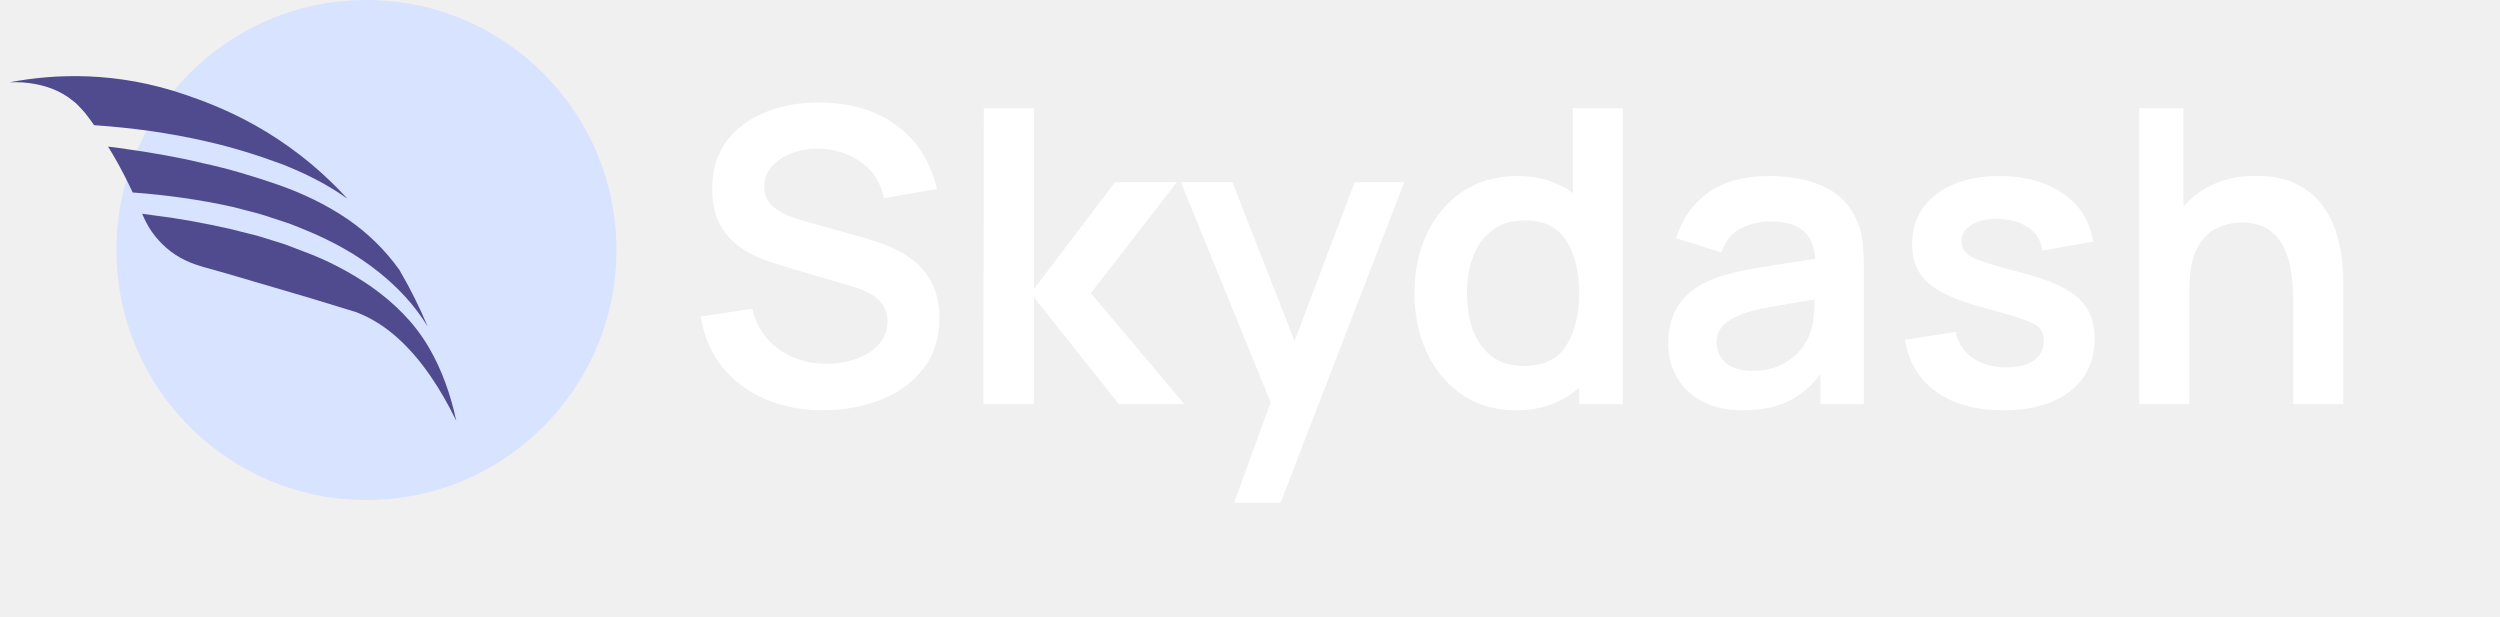
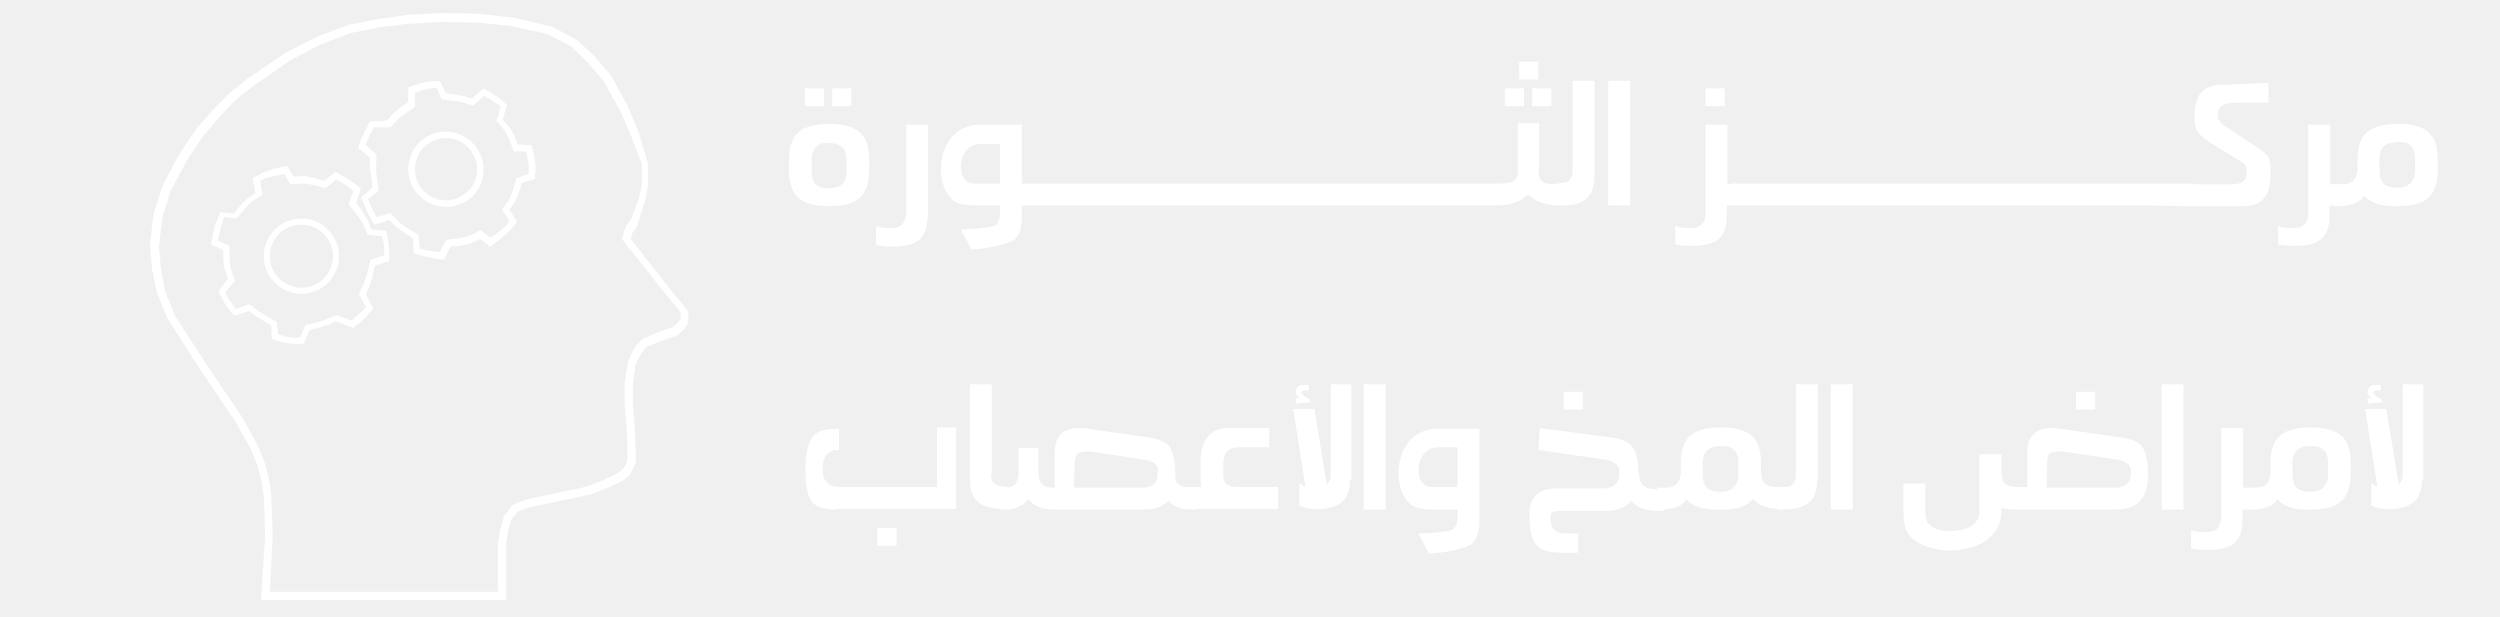
- <svg xmlns="http://www.w3.org/2000/svg" width="365" height="90" viewBox="0 0 365 90" fill="none">
-   <path d="M120.19 59.9C123.15 59.9 125.92 59.4 128.5 58.4C131.08 57.4 133.16 55.9 134.74 53.9C136.34 51.9 137.14 49.41 137.14 46.43C137.14 44.29 136.74 42.52 135.94 41.12C135.16 39.7 134.15 38.56 132.91 37.7C131.69 36.84 130.42 36.17 129.1 35.69C127.8 35.21 126.62 34.83 125.56 34.55L117.82 32.39C116.86 32.13 115.9 31.81 114.94 31.43C113.98 31.03 113.18 30.5 112.54 29.84C111.9 29.16 111.58 28.29 111.58 27.23C111.58 26.11 111.95 25.13 112.69 24.29C113.45 23.45 114.44 22.8 115.66 22.34C116.9 21.88 118.24 21.67 119.68 21.71C121.9 21.77 123.9 22.42 125.68 23.66C127.46 24.9 128.58 26.66 129.04 28.94L136.81 27.59C135.85 23.59 133.88 20.5 130.9 18.32C127.92 16.12 124.21 15 119.77 14.96C116.85 14.94 114.19 15.41 111.79 16.37C109.41 17.31 107.51 18.72 106.09 20.6C104.69 22.48 103.99 24.81 103.99 27.59C103.99 29.49 104.3 31.09 104.92 32.39C105.56 33.67 106.37 34.72 107.35 35.54C108.35 36.36 109.4 37.01 110.5 37.49C111.62 37.97 112.66 38.35 113.62 38.63L124.78 41.93C127.98 42.89 129.58 44.55 129.58 46.91C129.58 48.23 129.15 49.36 128.29 50.3C127.45 51.22 126.35 51.92 124.99 52.4C123.63 52.88 122.18 53.12 120.64 53.12C118.04 53.12 115.74 52.42 113.74 51.02C111.76 49.62 110.45 47.64 109.81 45.08L102.31 46.22C102.77 49.04 103.81 51.48 105.43 53.54C107.07 55.58 109.15 57.15 111.67 58.25C114.21 59.35 117.05 59.9 120.19 59.9ZM143.574 59H150.954V43.4L163.344 59H172.914L159.264 42.8L171.834 26.6H162.804L150.954 42.2V15.8H143.634L143.574 59ZM180.179 73.4H186.959L205.019 26.6H197.789L188.999 49.79L179.939 26.6H172.409L185.519 58.76L180.179 73.4ZM221.311 59.9C223.231 59.9 224.961 59.61 226.501 59.03C228.041 58.45 229.391 57.64 230.551 56.6V59H236.941V15.8H229.651V28.19C228.571 27.39 227.361 26.78 226.021 26.36C224.681 25.92 223.201 25.7 221.581 25.7C218.521 25.7 215.861 26.44 213.601 27.92C211.361 29.4 209.621 31.43 208.381 34.01C207.141 36.59 206.521 39.52 206.521 42.8C206.521 46.04 207.131 48.95 208.351 51.53C209.571 54.11 211.291 56.15 213.511 57.65C215.731 59.15 218.331 59.9 221.311 59.9ZM222.421 53.42C220.541 53.42 218.991 52.95 217.771 52.01C216.551 51.05 215.641 49.77 215.041 48.17C214.461 46.57 214.171 44.78 214.171 42.8C214.171 40.84 214.471 39.06 215.071 37.46C215.691 35.84 216.621 34.56 217.861 33.62C219.121 32.66 220.721 32.18 222.661 32.18C225.421 32.18 227.421 33.16 228.661 35.12C229.921 37.08 230.551 39.64 230.551 42.8C230.551 45.94 229.921 48.5 228.661 50.48C227.421 52.44 225.341 53.42 222.421 53.42ZM254.412 59.9C256.992 59.9 259.182 59.48 260.982 58.64C262.802 57.78 264.402 56.45 265.782 54.65V59H272.112V39.11C272.112 37.71 272.052 36.42 271.932 35.24C271.812 34.04 271.462 32.87 270.882 31.73C269.822 29.59 268.192 28.05 265.992 27.11C263.812 26.17 261.282 25.7 258.402 25.7C254.602 25.7 251.572 26.53 249.312 28.19C247.052 29.85 245.522 32.05 244.722 34.79L251.322 36.86C251.862 35.2 252.812 34.03 254.172 33.35C255.532 32.67 256.942 32.33 258.402 32.33C260.602 32.33 262.222 32.78 263.262 33.68C264.302 34.56 264.892 35.93 265.032 37.79C262.192 38.21 259.552 38.62 257.112 39.02C254.692 39.4 252.632 39.87 250.932 40.43C248.372 41.31 246.502 42.56 245.322 44.18C244.142 45.78 243.552 47.76 243.552 50.12C243.552 51.9 243.962 53.53 244.782 55.01C245.622 56.49 246.852 57.68 248.472 58.58C250.092 59.46 252.072 59.9 254.412 59.9ZM255.852 54.14C254.152 54.14 252.852 53.75 251.952 52.97C251.072 52.19 250.632 51.21 250.632 50.03C250.632 48.97 250.972 48.11 251.652 47.45C252.352 46.79 253.322 46.23 254.562 45.77C255.702 45.39 257.072 45.06 258.672 44.78C260.272 44.48 262.362 44.13 264.942 43.73C264.922 44.49 264.872 45.34 264.792 46.28C264.712 47.2 264.522 48.03 264.222 48.77C263.982 49.51 263.512 50.3 262.812 51.14C262.132 51.98 261.212 52.69 260.052 53.27C258.892 53.85 257.492 54.14 255.852 54.14ZM292.433 59.9C296.613 59.9 299.883 58.97 302.243 57.11C304.623 55.25 305.813 52.69 305.813 49.43C305.813 46.91 305.013 44.93 303.413 43.49C301.833 42.05 299.103 40.83 295.223 39.83C292.703 39.19 290.803 38.65 289.523 38.21C288.263 37.77 287.423 37.33 287.003 36.89C286.583 36.45 286.373 35.92 286.373 35.3C286.373 34.22 286.893 33.38 287.933 32.78C288.973 32.16 290.343 31.89 292.043 31.97C293.803 32.07 295.213 32.52 296.273 33.32C297.353 34.12 297.993 35.21 298.193 36.59L305.573 35.27C305.173 32.35 303.743 30.03 301.283 28.31C298.823 26.57 295.703 25.7 291.923 25.7C288.063 25.7 284.973 26.6 282.653 28.4C280.333 30.2 279.173 32.62 279.173 35.66C279.173 38.08 279.983 39.99 281.603 41.39C283.243 42.79 286.093 44.02 290.153 45.08C292.593 45.72 294.393 46.26 295.553 46.7C296.733 47.12 297.503 47.55 297.863 47.99C298.223 48.43 298.403 49.02 298.403 49.76C298.403 50.96 297.923 51.91 296.963 52.61C296.003 53.29 294.663 53.63 292.943 53.63C290.963 53.63 289.313 53.17 287.993 52.25C286.693 51.33 285.863 50.07 285.503 48.47L278.123 49.61C278.663 52.87 280.183 55.4 282.683 57.2C285.183 59 288.433 59.9 292.433 59.9ZM312.324 59H319.644V42.35C319.644 39.73 320.014 37.71 320.754 36.29C321.514 34.85 322.474 33.86 323.634 33.32C324.814 32.76 326.014 32.48 327.234 32.48C328.954 32.48 330.324 32.86 331.344 33.62C332.364 34.36 333.114 35.31 333.594 36.47C334.094 37.61 334.414 38.8 334.554 40.04C334.714 41.28 334.794 42.4 334.794 43.4V59H342.114V40.91C342.114 40.15 342.044 39.14 341.904 37.88C341.784 36.62 341.504 35.29 341.064 33.89C340.624 32.49 339.944 31.17 339.024 29.93C338.104 28.67 336.854 27.65 335.274 26.87C333.714 26.07 331.744 25.67 329.364 25.67C327.024 25.67 324.964 26.08 323.184 26.9C321.424 27.7 319.954 28.8 318.774 30.2V15.8H312.324V59Z" fill="#fff" />
-   <circle cx="53.5" cy="36.5" r="36.5" fill="#D8E3FF" />
-   <path d="M3.437 12.043C5.632 12.232 7.878 12.779 9.927 14.173C10.411 14.576 10.953 14.886 11.396 15.378C11.841 15.859 12.33 16.332 12.706 16.862C13.061 17.329 13.405 17.793 13.739 18.277C19.212 18.651 24.674 19.388 30.083 20.632C33.851 21.479 37.574 22.635 41.259 24.001C44.498 25.298 47.719 26.857 50.724 29.02C41.603 19.039 31.788 15.466 27.132 13.856C16.999 10.349 7.944 10.771 1.394 12.014C2.068 11.989 2.754 12.005 3.437 12.043Z" fill="#504B8E" />
-   <path d="M29.634 23.831C25.952 22.93 22.223 22.306 18.488 21.769C17.584 21.635 16.679 21.5 15.779 21.401C16.863 23.154 17.881 25.009 18.811 26.919C19 27.305 19.186 27.704 19.374 28.101C24.255 28.462 29.132 29.135 33.975 30.208L36.744 30.925L38.126 31.295L39.495 31.739L42.232 32.637C43.142 32.985 44.041 33.35 44.945 33.728C48.532 35.235 52.068 37.127 55.31 39.737C57.967 41.85 60.479 44.453 62.436 47.665C61.301 44.963 59.941 42.187 58.316 39.415C56.192 36.434 53.663 34.027 50.928 32.116C47.68 29.882 44.179 28.224 40.584 26.97C36.989 25.729 33.335 24.613 29.634 23.831Z" fill="#504B8E" />
-   <path d="M54.327 41.942C51.136 39.724 47.738 37.96 44.217 36.672L41.59 35.671L38.917 34.835L37.576 34.422L36.222 34.084L33.522 33.406C29.894 32.589 26.243 31.91 22.57 31.456C21.965 31.363 21.359 31.278 20.75 31.207C21.178 32.184 21.604 33.027 22.136 33.79C23.44 35.651 25.102 37.066 26.972 37.963C27.904 38.426 28.871 38.745 29.892 39.035L33.048 39.92L45.655 43.629L51.934 45.553C54.124 46.363 56.181 47.66 58.023 49.314C61.585 52.516 64.358 56.817 66.612 61.425C65.782 57.542 64.462 53.888 62.634 50.767C60.463 47.017 57.486 44.205 54.327 41.942Z" fill="#504B8E" />
+ <svg xmlns="http://www.w3.org/2000/svg" version="1.1" id="Layer_1" x="0px" y="0px" viewBox="0 0 365 90" style="enable-background:new 0 0 365 90;" xml:space="preserve">
+   <style type="text/css">
+ 	.st0{fill:#FFFFFF;}
+ </style>
+   <g>
+     <g>
+       <g>
+         <g>
+           <g>
+             <path class="st0" d="M73.9,87.6H38.1l0.6-9.2l-0.1-4l-0.1-2l-0.3-2.1L37.6,68l-0.9-2.3l-2.3-4.1l-5.6-8.3l-4.4-6.9l-1.5-3.7       l-0.7-3.4l-0.3-3.5l0.5-4.5l1.3-4.1l2.4-4.6l2.5-3.7l2.6-3l2.3-2.3l2.6-2.1l5.6-3.8l4.5-2.3L51,3.6l4.1-0.8l4.2-0.6l5.2-0.3       L69.8,2L75,2.6l5.6,1.3l3.6,1.9l2.6,2.4l2.4,2.8l2.4,4.4l1.5,3.5l1.5,4.9v3.4l-0.4,2.1L93,33l-0.7,1.1l-0.2,0.8l0.3,0.4       l6.2,7.9l0.8,0.9l1.1,1.4v1.6l-0.7,1.1l-1,0.8l-2.6,0.9l-1.7,0.7l-0.9,1l-0.8,1.6L92.4,56v3l0.3,3.6l0.1,2.7v2.3L92,69.3       l-1.1,0.9L89,71.1l-2.8,1.1l-9,1.9l-1.6,0.6l-0.9,1.1l-0.5,1.7l-0.3,1.7L73.9,87.6z M39.4,86.4h33.3v-7.1l0.3-1.9l0.6-2.1       l1.3-1.6l2-0.8l9-1.9l2.6-1.1l1.8-0.9l0.8-0.7l0.5-1v-2l-0.1-2.7L91.2,59v-3.2l0.5-3.1l0.9-1.9l1.2-1.3l2-0.9l2.5-0.9l0.7-0.6       l0.4-0.6v-0.8l-0.8-1.1l-0.8-0.9l-7-8.8l0.5-1.7l0.8-1.1l1.2-3.2l0.4-1.9v-3.1L92,19.5l-1.5-3.4l-2.4-4.3l-2.3-2.7l-2.4-2.3       L80,5l-5.3-1.2l-5.1-0.5l-5.2-0.1l-5.1,0.3l-4,0.5l-4,0.8l-4.5,1.7l-4.4,2.3l-5.5,3.8l-2.5,2l-2.2,2.3l-2.5,2.9l-2.4,3.6       l-2.4,4.5l-1.2,3.9L23.2,36l0.3,3.3l0.6,3.2l1.4,3.5l4.3,6.7l5.6,8.3l2.3,4.2l1,2.5l0.6,2.4l0.3,2.2l0.1,2l0.1,4.1L39.4,86.4z" />
+           </g>
+         </g>
+       </g>
+       <g>
+         <g>
+           <g>
+             <path class="st0" d="M64.8,37.9l-1.6-0.2l-1.3-0.3L60.4,37l-0.1-2.2l-1.1-0.7l-1.4-1l-1-1l-2.1,0.7l-0.9-1.5l-1.1-2.5l1.7-1.4       l-0.2-1.5L54,24.5V23l-1.7-1.4l0.4-1.3l0.6-1.2l0.7-1.4l2.5-0.1l0.8-0.9l1-0.9l1.3-0.9v-2.1l1.6-0.6l1.4-0.3l1.6-0.1l0.9,1.8       l2.5,0.4l1.3,0.4l1.7-1.5l1.2,0.7l1,0.7l1.2,1l-0.6,2.2l1,1.1l0.7,1.2l0.5,1.3l2,0.1l0.4,1.6l0.2,1.3l-0.1,2l-1.9,0.6L75.8,28       l-0.6,1.4l-0.8,1.2l1.1,1.8l-1.1,1.3l-1.1,1L71.6,36l-1.5-1.1l-1.5,0.7l-1.5,0.3L65.8,36L64.8,37.9z M61.3,36.3l0.7,0.2       l1.2,0.2l1,0.1l1-1.8l1.8-0.2l1.4-0.3l1.8-0.9l1.4,1.1l1.2-0.8l1-0.9l0.6-0.7l-1.1-1.7l1.1-1.6l0.5-1.3l0.5-1.7l1.8-0.6v-1.2       L77,23l-0.2-0.9H75l-0.7-1.9l-0.6-1.1l-1.2-1.5l0.6-2.1L72.3,15l-1-0.7L70.7,14l-1.6,1.4l-1.7-0.5l-2.9-0.4l-0.8-1.7l-0.9,0.1       l-1.3,0.3l-0.9,0.4v2L59,16.7l-1,0.8l-1,1.1h-2.4l-0.5,0.9l-0.5,1.1l-0.2,0.6l1.6,1.4l-0.1,1.9l0.1,1.3l0.3,2l-1.6,1.3l0.8,1.8       l0.5,0.8l2-0.6l1.3,1.4l1.3,0.9l1.5,0.9L61.3,36.3z M60,15.2L60,15.2L60,15.2z" />
+           </g>
+         </g>
+       </g>
+       <g>
+         <g>
+           <g>
+             <path class="st0" d="M65.1,30.2c-2.2,0-4.2-1.3-5.1-3.4l0,0c-1.1-2.8,0.2-6,3-7.2c2.8-1.1,6,0.2,7.2,3.1c0.6,1.4,0.5,2.9,0,4.2       c-0.6,1.3-1.6,2.4-3,2.9C66.5,30.1,65.8,30.2,65.1,30.2z M60.9,26.4c0.9,2.3,3.6,3.5,5.9,2.5c1.1-0.5,2-1.3,2.5-2.4       s0.5-2.4,0-3.5c-0.9-2.3-3.6-3.5-5.9-2.5C61.1,21.4,60,24.1,60.9,26.4L60.9,26.4z" />
+           </g>
+         </g>
+       </g>
+       <g>
+         <g>
+           <g>
+             <path class="st0" d="M44.3,50.2h-1.7L41.3,50l-1.6-0.5l-0.1-2l-2.2-1.3l-1.1-0.8l-2.1,0.7L33.3,45l-0.7-1.1l-0.7-1.4l1.4-1.8       l-0.5-1.4l-0.2-1.4v-1.4l-1.8-0.8l0.3-1.6l0.3-1.3l0.8-1.8l2,0.2l0.8-1.1l1.1-1.1l1.2-0.8L36.9,26l1.5-0.8l1.4-0.5l2.1-0.5       l1,1.6l1.6-0.1L46,26l1.3,0.4l1.7-1.3l1.4,0.8l1.1,0.7l1.2,0.9L52,29.6l0.8,1.1l0.9,1.5l0.5,1.3l2.2,0.2l0.3,1.7l0.1,1.1v1.6       l-2.1,0.7l-0.3,1.5L54,41.7L53.4,43l1.1,2l-0.8,1l-0.9,0.9l-1.2,1l-2.6-1l-1,0.5l-1.3,0.4l-1.5,0.4L44.3,50.2z M40.6,48.8       l0.9,0.3l1.3,0.2h1l0.8-1.8l1.9-0.5l1.2-0.4l1.4-0.6l2.2,0.8l0.8-0.7l0.9-0.8l0.4-0.5l-1-1.9l0.8-1.7l0.4-1.3l0.5-2l2-0.6v-0.9       l-0.1-1l-0.2-0.9l-2.1-0.2L53,32.6l-1-1.4l-1.1-1.4l0.7-1.9L51,27.4l-1-0.7l-0.9-0.5l-1.6,1.3L45.8,27l-1.4-0.2l-2,0.1       l-0.9-1.5l-1.4,0.3L38.8,26L38,26.4l0.3,2l-1.6,1.1l-1,1l-1.1,1.4l-1.9-0.2L32.3,33L32,34.2l-0.2,0.9l1.7,0.8v2l0.2,1.3       l0.6,1.8l-1.4,1.7l0.4,0.8l1.1,1.6l2-0.7l1.4,1.1l2.6,1.5L40.6,48.8z" />
+           </g>
+         </g>
+       </g>
+       <g>
+         <g>
+           <g>
+             <path class="st0" d="M44,42.9c-3,0-5.5-2.5-5.5-5.5s2.5-5.5,5.5-5.5s5.5,2.5,5.5,5.5S47.1,42.9,44,42.9z M44,32.8       c-2.5,0-4.6,2-4.6,4.6S41.5,42,44,42s4.6-2,4.6-4.6S46.5,32.8,44,32.8z" />
+           </g>
+         </g>
+       </g>
+     </g>
+   </g>
+   <g>
+     <rect x="121.5" y="12.9" class="st0" width="2.8" height="2.6" />
+     <path class="st0" d="M125.5,28.9c0.9-0.8,1.4-2.1,1.4-4v-1.7c0-1.9-0.5-3.2-1.5-4c-0.9-0.7-2.3-1.1-4.4-1.1c-2,0-3.4,0.4-4.3,1.1   c-1,0.8-1.5,2.2-1.5,4v1.7c0,1.9,0.5,3.2,1.4,4c0.9,0.8,2.4,1.2,4.5,1.2C123.1,30.1,124.6,29.7,125.5,28.9z M119.1,26.9   c-0.4-0.4-0.6-1-0.6-2v-1.6c0-0.9,0.3-1.6,0.8-2c0.4-0.4,1-0.5,1.8-0.4c1.7,0,2.5,0.8,2.5,2.4v1.6c0,1.7-0.8,2.6-2.6,2.6   C120.2,27.5,119.5,27.3,119.1,26.9z" />
+     <rect x="117.5" y="12.9" class="st0" width="2.8" height="2.6" />
+     <path class="st0" d="M134.2,35c0.8-0.7,1.2-1.8,1.2-3.3h0.1V18.2h-3.2v12.7c0,0.8-0.2,1.4-0.5,1.8c-0.4,0.4-0.9,0.6-1.7,0.6   c-1.1,0-1.8-0.1-2.1-0.3h-0.1v2.8c0.6,0.1,1.4,0.2,2.3,0.2C132,36,133.4,35.7,134.2,35z" />
+     <rect x="223.7" y="12.9" class="st0" width="2.8" height="2.6" />
+     <rect x="221.8" y="9" class="st0" width="2.8" height="2.6" />
+     <rect x="219.7" y="12.9" class="st0" width="2.8" height="2.6" />
+     <path class="st0" d="M227.6,30L227.6,30h0.2h0.2c1.7,0,2.9-0.3,3.6-1c0.8-0.7,1.2-1.8,1.2-3.3V11.8h-3.2V25c0,0.6-0.2,1.1-0.6,1.4   c-0.3,0.2-0.8,0.3-1.5,0.4H227v0.1c-0.8,0-1.3-0.1-1.5-0.2c-0.6-0.3-0.9-0.8-0.9-1.7h0.1v-7h-3.1v6.9c0,0.9-0.3,1.5-0.9,1.7   c-0.3,0.1-1.1,0.2-2.3,0.2h-1H216h-5.2h-1.5h-5.1h-1.5h-5.1h-1.5H191h-1.5h-5.1h-1.5h-5.1h-1.5h-5.1h-1.5h-5.1h-1.5H158h-1.5h-5.6   h-1h-0.7v-8.6h-6.1c-6.3,0-7,8.5-4,11c0.6,0.5,1.7,0.8,3.3,0.8h3.6v1.1c0,0.8-0.2,1.4-0.7,1.8c-0.5,0.4-4.2,0.6-5,0.6l1.5,2.9   c2.3,0,5.5-0.8,6.3-1.4c0.7-0.6,1.1-1.8,1.1-3.5V30h0.7h1h5.6h1.5h5.1h1.5h5.1h1.5h5.1h1.5h5.1h1.5h5.1h1.5h5.1h1.5h5.1h1.5h5.1   h1.5h5.2h1.4h1c2,0,3.6-0.5,4.7-1.6c0.9,0.9,2.3,1.4,3.9,1.6H227.6z M146,26.8h-3.9c-2.6,0-2.6-5.8,1.2-5.8h2.7V26.8z" />
+     <rect x="234.8" y="11.8" class="st0" width="3.2" height="18.2" />
+     <rect x="249" y="12.9" class="st0" width="2.8" height="2.6" />
+     <path class="st0" d="M327.3,30.1c1.5,0,2.5-0.3,3.2-1.1s1-2,1-3.8c0-1.1-0.1-1.9-0.3-2.3c-0.3-0.4-0.9-0.9-1.8-1.5l-4.6-3   c-0.4-0.3-0.6-0.5-0.8-0.8c-0.2-0.3-0.2-0.7-0.2-1c0.1-0.6,0.3-1,0.7-1.2c0.3-0.2,0.9-0.4,1.8-0.4h4.9v-2.9l-6.8,0.3   c-1.4,0-2.4,0.4-3,1.1c-0.7,0.7-1,2-1,3.8c0,0.9,0.2,1.6,0.6,2.1c0.4,0.5,1.1,1.1,2.3,1.8l3.9,2.4c0.4,0.2,0.6,0.4,0.7,0.7   c0.1,0.2,0.1,0.6,0.1,1.2c0,1-0.8,1.4-2.3,1.4h-5.4v-0.1h-6.6h-1.5h-5.1h-1.5h-5.1H299h-5.1h-1.5h-5.1h-1.5h-5.1h-1.5h-5.1h-1.5   h-5.1H266h-5.1h-1.5h-6.6v0.1h-0.6v-8.7H249v12.7c0,0.8-0.1,1.4-0.5,1.8c-0.4,0.4-0.9,0.6-1.7,0.6c-1.1,0-1.8-0.1-2.1-0.3l-0.1-0.1   v2.8c0.6,0.1,1.4,0.2,2.3,0.2c1.8,0,3.2-0.3,4-1c0.8-0.7,1.2-1.8,1.2-3.3V30h0.7h1h5.6h1.5h5.1h1.5h5.1h1.5h5.1h1.5h5.1h1.5h5.1   h1.5h5.1h1.5h5.1h1.5h5.1h1.5l5,0.1H327.3z" />
+     <path class="st0" d="M354.4,19.2c-0.9-0.8-2.4-1.1-4.4-1.1s-3.4,0.4-4.3,1.1c-1,0.8-1.5,2.2-1.5,4v1.6l-0.1,0.6   c-0.2,0.8-0.6,1.2-1.3,1.4c-0.2,0.1-0.8,0.1-2,0.1h-0.6v-8.7H337v12.7c0,0.8-0.1,1.4-0.5,1.8c-0.4,0.4-0.9,0.6-1.7,0.6   c-1.1,0-1.8-0.1-2.1-0.3l-0.1-0.1v2.8c0.6,0.1,1.4,0.2,2.3,0.2c1.8,0,3.2-0.3,4-1c0.8-0.7,1.2-1.8,1.2-3.3V30h0.7v0.1h0.4   c2,0,3.4-0.5,4-1.5l0.4,0.4l0.3,0.2c0.7,0.5,1.7,0.8,3.2,0.9c0.3,0,0.7,0,1,0c2,0,3.5-0.4,4.4-1.2c0.9-0.8,1.4-2.1,1.4-4v-1.7   C355.9,21.3,355.4,20,354.4,19.2z M350,27.4c-0.9,0-1.6-0.2-2-0.6c-0.4-0.4-0.6-1-0.6-2v-1.6c0-0.9,0.3-1.6,0.8-2   c0.4-0.3,1-0.4,1.9-0.5c1.7,0,2.5,0.8,2.5,2.5v1.6h0C352.6,26.5,351.7,27.4,350,27.4z" />
+     <path class="st0" d="M136.8,71.1h-14.3c-0.8,0-1.4-0.2-1.8-0.7c-0.4-0.4-0.6-1.1-0.6-1.9c0-0.9,0.2-1.7,0.6-2.1   c0.4-0.5,1-0.7,1.8-0.7v-3.1c-1.8,0-3,0.3-3.6,0.9c-0.9,0.9-1.3,2.6-1.3,5.2c0,2.2,0.3,3.7,0.9,4.5s1.8,1.2,3.5,1.2v-0.1h17.6V62.4   h-2.8V71.1z" />
+     <rect x="128.1" y="77.1" class="st0" width="2.8" height="2.6" />
+     <path class="st0" d="M179.1,70.7c-0.4-0.3-0.5-0.9-0.5-1.8v-1.2c0-1.6,0.8-2.4,2.3-2.4h4.4v-2.8h-5.9c-1.3,0-2.3,0.4-3,1.2   c-0.7,0.8-1.1,1.9-1.1,3.5v2.6c0,0.4,0,0.9,0.1,1.3h-0.7h-1h-0.8c-0.7-0.2-1.1-0.5-1.3-1.1c0-0.3,0-0.6,0-0.9c0-1.8-0.3-3-0.8-3.8   c-0.5-0.7-1.5-1.2-2.9-1.4l-9-1.3c-0.5-0.1-1-0.1-1.4-0.1c-2.3,0-3.5,1.2-3.5,3.5v5.2c-0.8,0-1.3-0.1-1.6-0.3c-0.5-0.3-0.8-1-0.8-2   v-3.5h-2.9v3.5c0,1.1-0.3,1.8-0.9,2.1c-0.1,0.1-0.3,0.1-0.5,0.2v-0.1h-0.5c-0.8-0.1-1.2-0.2-1.5-0.4c-0.4-0.2-0.6-0.7-0.6-1.4h0.1   V56.1h-3.2V70c0,1.5,0.4,2.6,1.2,3.3c0.7,0.6,1.8,0.9,3.4,1v0.1h0.9c0.4,0,0.9-0.1,1.5-0.4c0.8-0.3,1.3-0.7,1.5-1.2   c0.3,0.5,0.8,0.9,1.5,1.2c0.5,0.2,1.2,0.4,2.1,0.4h13.2c1.8,0,3-0.5,3.7-1.3c0.7,0.9,1.9,1.3,3.7,1.3h0.4v-0.1h11.9v-3.2h-5.7   C180,71.1,179.5,71,179.1,70.7z M169,68.8v0.4c0,1.3-0.7,2-2.3,2h-9.9l0.1-3.6c0.1-0.8,0.2-1.2,0.5-1.4s0.8-0.3,1.7-0.3l7.9,1.2   c1.4,0.2,2.1,0.7,2.1,1.7H169z" />
+     <path class="st0" d="M194.3,69.4c0,0.5-0.2,1-0.6,1.3l-1.8-11h-3.1l1.8,11.4c-0.4-0.2-0.7-0.4-0.9-0.6v3.3c1,0.5,2.2,0.6,3.4,0.5   c1.2-0.1,2.2-0.5,2.9-1.1s1.1-1.7,1.1-3.1h0.2v-14h-3V69.4z" />
+     <path class="st0" d="M189.3,59c0.3-0.2,0.9-0.2,1.9-0.2l0.1-0.5l-0.4-0.2c-0.3-0.1-0.4-0.2-0.5-0.3c-0.4-0.3-0.5-0.5-0.3-0.7   c0.1-0.1,0.4-0.1,0.9-0.1h0.1v-0.8h-0.8c-0.6,0-1,0.3-1.1,0.8c-0.1,0.5,0.1,0.9,0.6,1.1c-0.3,0-0.5,0-0.7,0.2L189.3,59z" />
+     <rect x="199.1" y="56.1" class="st0" width="3.2" height="18.3" />
+     <path class="st0" d="M205.9,73.6c0.6,0.5,1.7,0.8,3.3,0.8h3.6v1.1c0,0.8-0.2,1.4-0.7,1.8c-0.5,0.4-4.2,0.6-5,0.6l1.5,2.9   c2.3,0,5.5-0.8,6.3-1.4c0.7-0.6,1.1-1.8,1.1-3.5V62.6h-6.1C203.6,62.6,202.9,71.1,205.9,73.6z M212.8,65.3v5.8h-3.9   c-2.6,0-2.6-5.8,1.2-5.8H212.8z" />
+     <rect x="228.3" y="57.2" class="st0" width="2.8" height="2.6" />
+     <path class="st0" d="M262.2,69.4c0,0.6-0.2,1.1-0.6,1.4c-0.2,0.2-0.6,0.3-1.1,0.3c-1.1,0-1.8,0-2-0.1c-0.7-0.2-1.2-0.6-1.3-1.4   l-0.1-0.6v-1.5c0-1.9-0.5-3.2-1.5-4c-0.9-0.7-2.4-1.1-4.4-1.1s-3.4,0.4-4.3,1.1c-1,0.8-1.5,2.2-1.5,4v1.6l-0.1,0.6   c-0.2,0.8-0.6,1.2-1.3,1.4c-0.2,0.1-0.8,0.1-2,0.1v0.2c-0.7,0-1.1-0.1-1.3-0.1c-0.7-0.2-1.2-0.7-1.3-1.4l-0.2-1.1   c0-1.6-0.3-2.7-0.8-3.4c-0.5-0.8-1.5-1.3-2.9-1.5l-10.7-1.4l-0.2,3.2l9.7,1.4c1.4,0.2,2.1,0.8,2.1,1.7v0.4c0,1.4-0.8,2.1-2.4,2.1   h-6.6c-2.7,0-4.1,1.2-4.1,3.6v1l0.1,1c0.1,1.4,0.6,2.5,1.3,3s1.7,0.8,3.3,0.8h2.4v-2.8h-1.7c-0.7,0-1.3-0.1-1.7-0.5   c-0.2-0.2-0.4-0.4-0.5-0.7c-0.1-0.5-0.2-1-0.1-1.5c0-0.3,0.3-0.5,0.9-0.6c0.2,0,0.5,0,0.8,0h6.2c1.7,0,3-0.5,3.7-1.3   c0.1,0,0.1-0.1,0.2-0.2c0.7,1,2.1,1.5,4.3,1.5h0.4v-0.2c1.6-0.1,2.8-0.6,3.3-1.5l0.4,0.4l0.3,0.2c0.7,0.5,1.7,0.8,3.2,0.9   c0.3,0,0.7,0,1,0c0.4,0,0.8,0,1.1,0c1.6-0.1,2.7-0.5,3.4-1.2c0.2-0.1,0.3-0.3,0.4-0.4c0.6,0.9,1.8,1.4,3.6,1.5v0.1h0.5   c1.9,0,3.2-0.3,4-1c0.8-0.7,1.2-1.8,1.2-3.3h0.1v-14h-3.2V69.4z M253.8,69.2c0,1.7-0.9,2.6-2.6,2.6c-0.9,0-1.6-0.2-2-0.6   c-0.4-0.4-0.6-1-0.6-2v-1.6c0-0.9,0.3-1.6,0.8-2c0.4-0.3,1.1-0.5,1.9-0.5c1.7,0,2.5,0.8,2.5,2.5V69.2z" />
+     <rect x="267.3" y="56.1" class="st0" width="3.2" height="18.3" />
+     <rect x="303.1" y="57.2" class="st0" width="2.8" height="2.6" />
+     <path class="st0" d="M309.9,63.9l-9-1.3c-0.4,0-0.9-0.1-1.4-0.1c-2.3,0-3.5,1.2-3.5,3.5v5.1h-0.8c-0.5,0-0.8,0-1,0   c-0.8-0.1-1.3-0.3-1.6-0.6c-0.2-0.3-0.3-0.7-0.4-1.2v-3H289v8.3c0,1.5-1,2.5-3,2.8c-1.8,0.3-3.3,0.1-4.3-0.8   c-0.4-0.3-0.6-1-0.6-1.9v-4.1h-3.2v4.1c0,1.9,0.4,3.2,1.4,4c0.9,0.8,2.1,1.2,3.6,1.5c1.4,0.3,2.8,0.2,4.2-0.1   c1.5-0.3,2.7-0.9,3.6-1.8c1-1,1.5-2.2,1.5-3.6v-0.5c0.6,0.1,1.2,0.2,2,0.2h14.6c1.7,0,3-0.5,3.7-1.3c0.8-0.8,1.1-2.2,1.1-4   c0-1.8-0.3-3-0.8-3.8C312.3,64.6,311.3,64.1,309.9,63.9z M311.1,69.2c0,1.3-0.8,2-2.4,2h-9.9l0.1-3.6c0-0.8,0.1-1.2,0.4-1.4   c0.4-0.2,0.9-0.3,1.8-0.3l7.9,1.2c1.4,0.2,2.1,0.7,2.1,1.7V69.2z" />
+     <rect x="315.6" y="56.1" class="st0" width="3.2" height="18.3" />
+     <path class="st0" d="M337.3,62.4c-2,0-3.4,0.4-4.3,1.1c-1,0.8-1.5,2.2-1.5,4v1.6l-0.1,0.6c-0.2,0.8-0.6,1.2-1.3,1.4   c-0.2,0.1-0.8,0.1-2,0.1h-0.6v-8.7h-3.2v12.8c0,0.8-0.2,1.4-0.5,1.8c-0.4,0.4-0.9,0.6-1.7,0.6c-1.1,0-1.8-0.1-2.1-0.3l-0.1-0.1v2.8   c0.6,0.1,1.4,0.2,2.3,0.2c1.8,0,3.2-0.3,4-1s1.2-1.8,1.2-3.3v-1.6h0.7h0.4h0.6c1.7-0.1,2.9-0.6,3.4-1.5l0.4,0.4l0.3,0.2   c0.7,0.5,1.7,0.8,3.2,0.9c0.3,0,0.7,0,1,0c2,0,3.5-0.4,4.4-1.2c0.9-0.8,1.4-2.1,1.4-4v-1.7c0-1.9-0.5-3.2-1.5-4   C340.8,62.8,339.3,62.4,337.3,62.4z M337.3,71.8c-0.9,0-1.6-0.2-2-0.6c-0.4-0.4-0.6-1-0.6-2v-1.6c0-0.9,0.3-1.6,0.8-2   c0.4-0.3,1-0.5,1.9-0.5c1.7,0,2.5,0.8,2.5,2.5v1.6h0C339.9,70.9,339,71.8,337.3,71.8z" />
+     <path class="st0" d="M345.8,59c0.3-0.2,0.9-0.2,1.9-0.2l0.1-0.5l-0.4-0.2c-0.3-0.1-0.4-0.2-0.5-0.3c-0.4-0.3-0.5-0.5-0.3-0.7   c0.1-0.1,0.4-0.1,0.9-0.1h0.1v-0.8h-0.8c-0.6,0-1,0.3-1.1,0.8c-0.1,0.5,0.1,0.9,0.6,1.1c-0.3,0-0.5,0-0.7,0.2L345.8,59z" />
+     <path class="st0" d="M350.8,69.4c0,0.5-0.2,1-0.6,1.3l-1.8-11h-3.1l1.8,11.4c-0.4-0.2-0.7-0.4-0.9-0.6v3.3c1,0.5,2.2,0.6,3.4,0.5   c1.2-0.1,2.2-0.5,2.9-1.1s1.1-1.7,1.1-3.1h0.2v-14h-3V69.4z" />
+   </g>
</svg>
